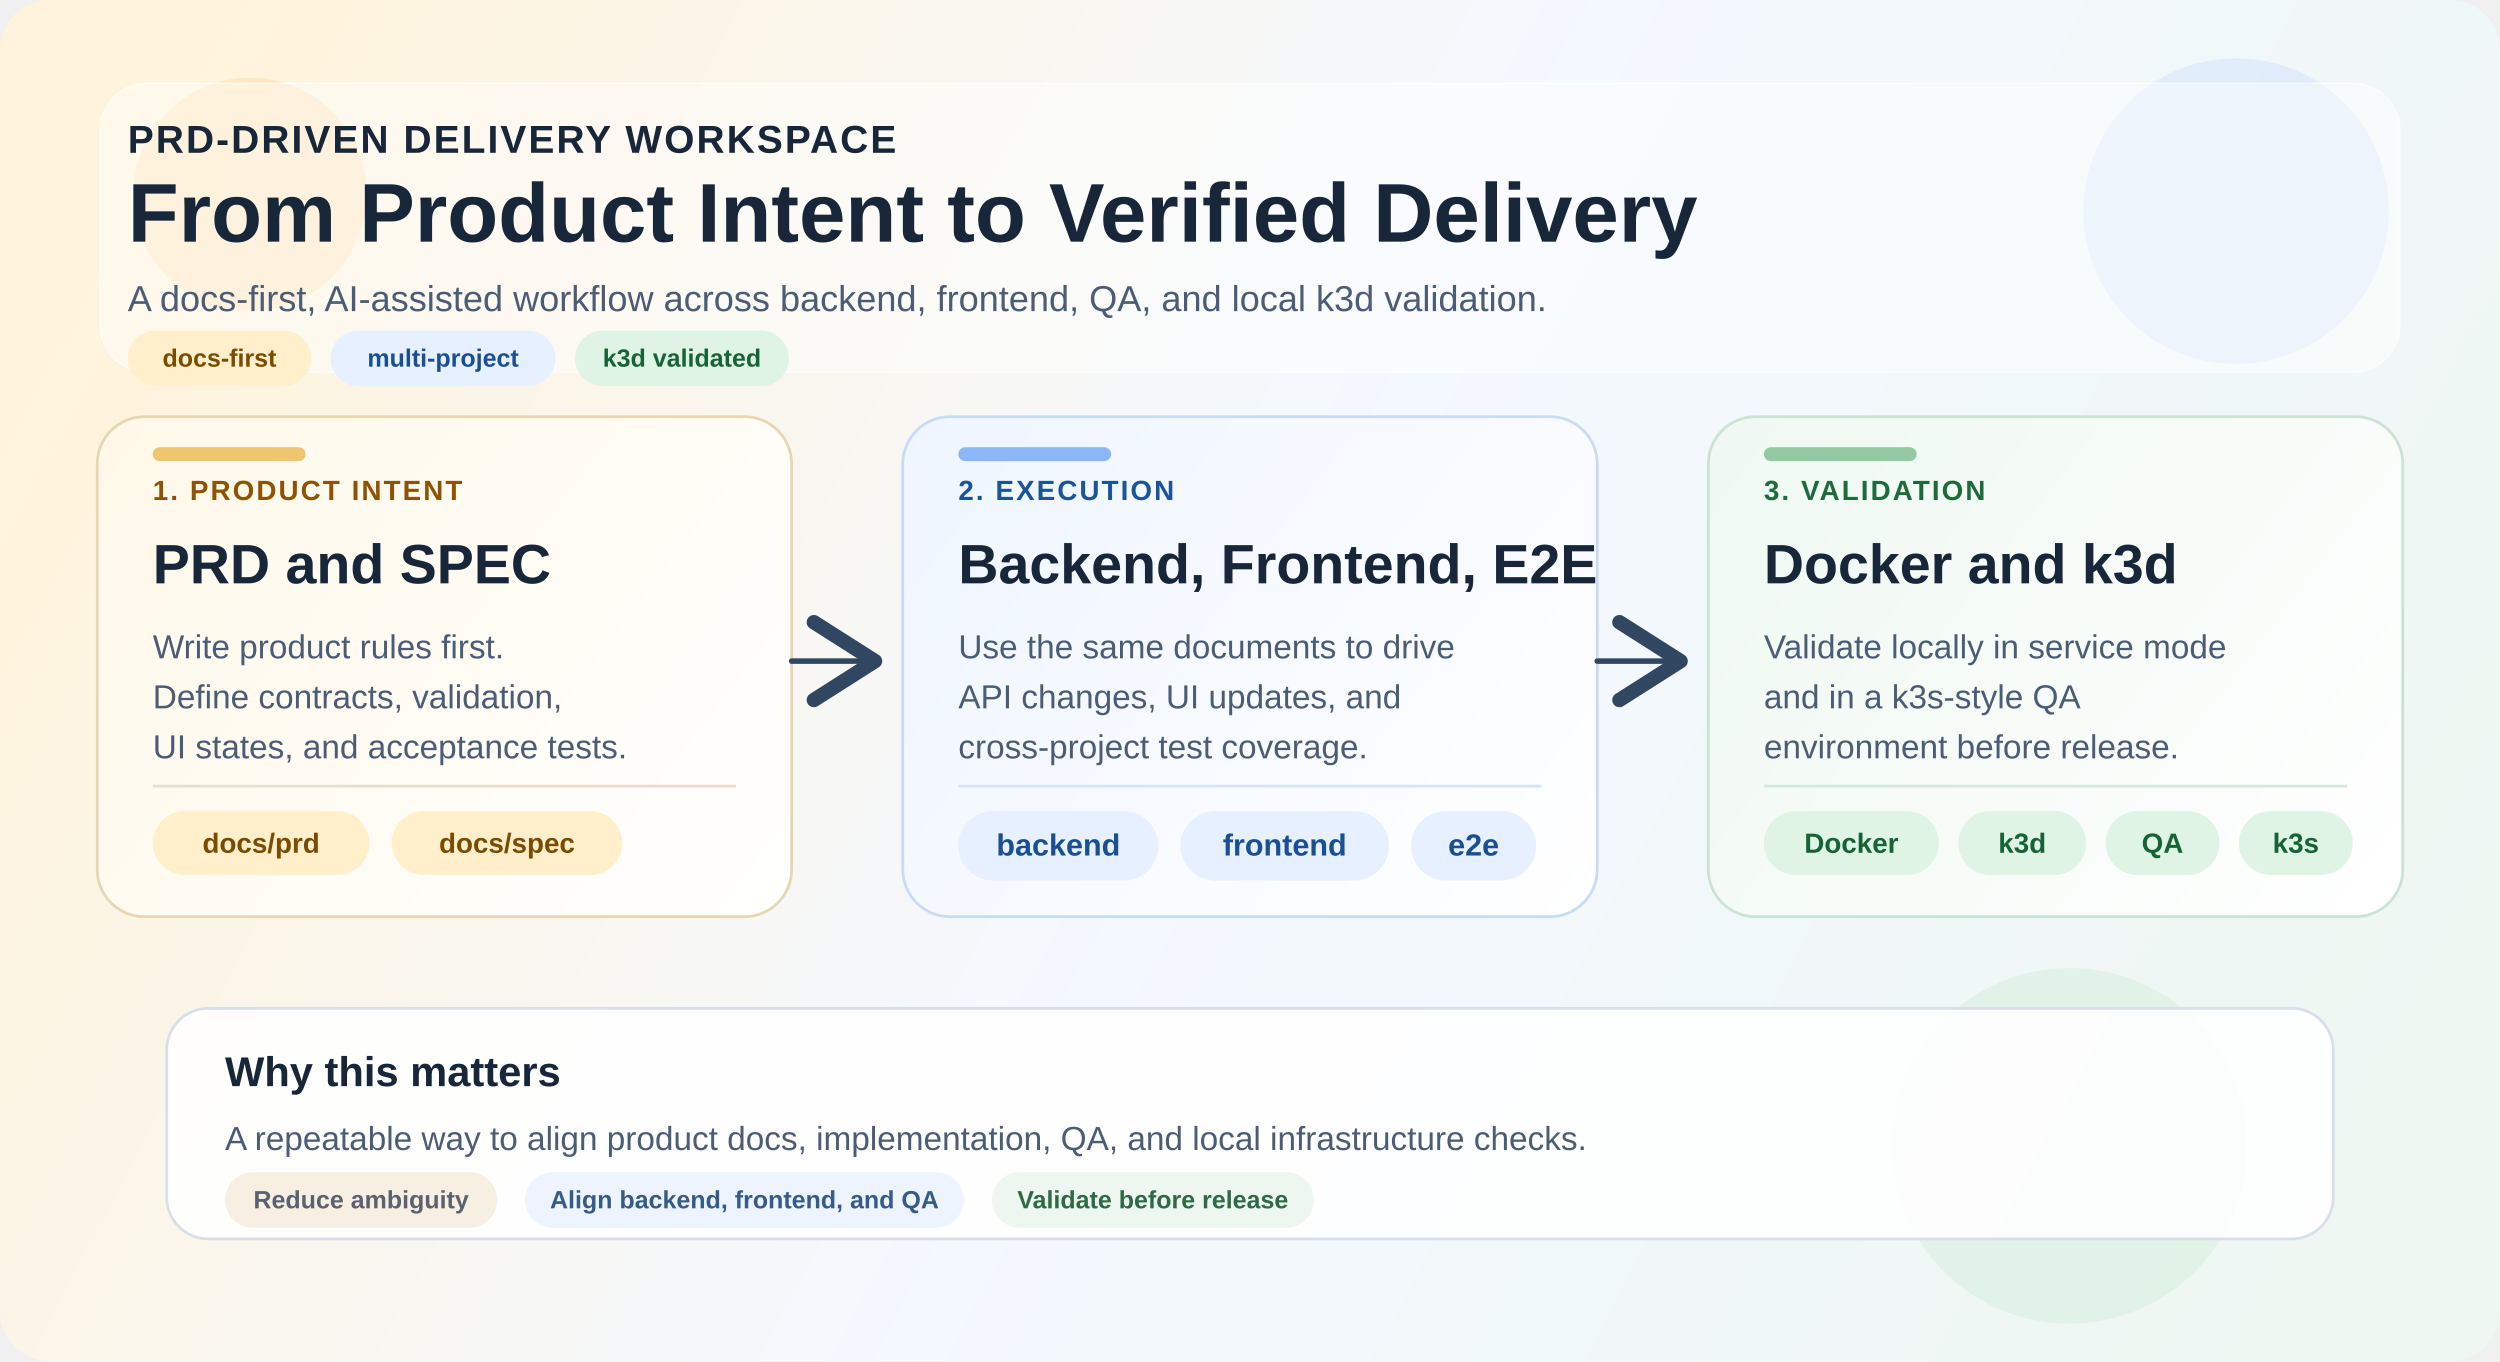
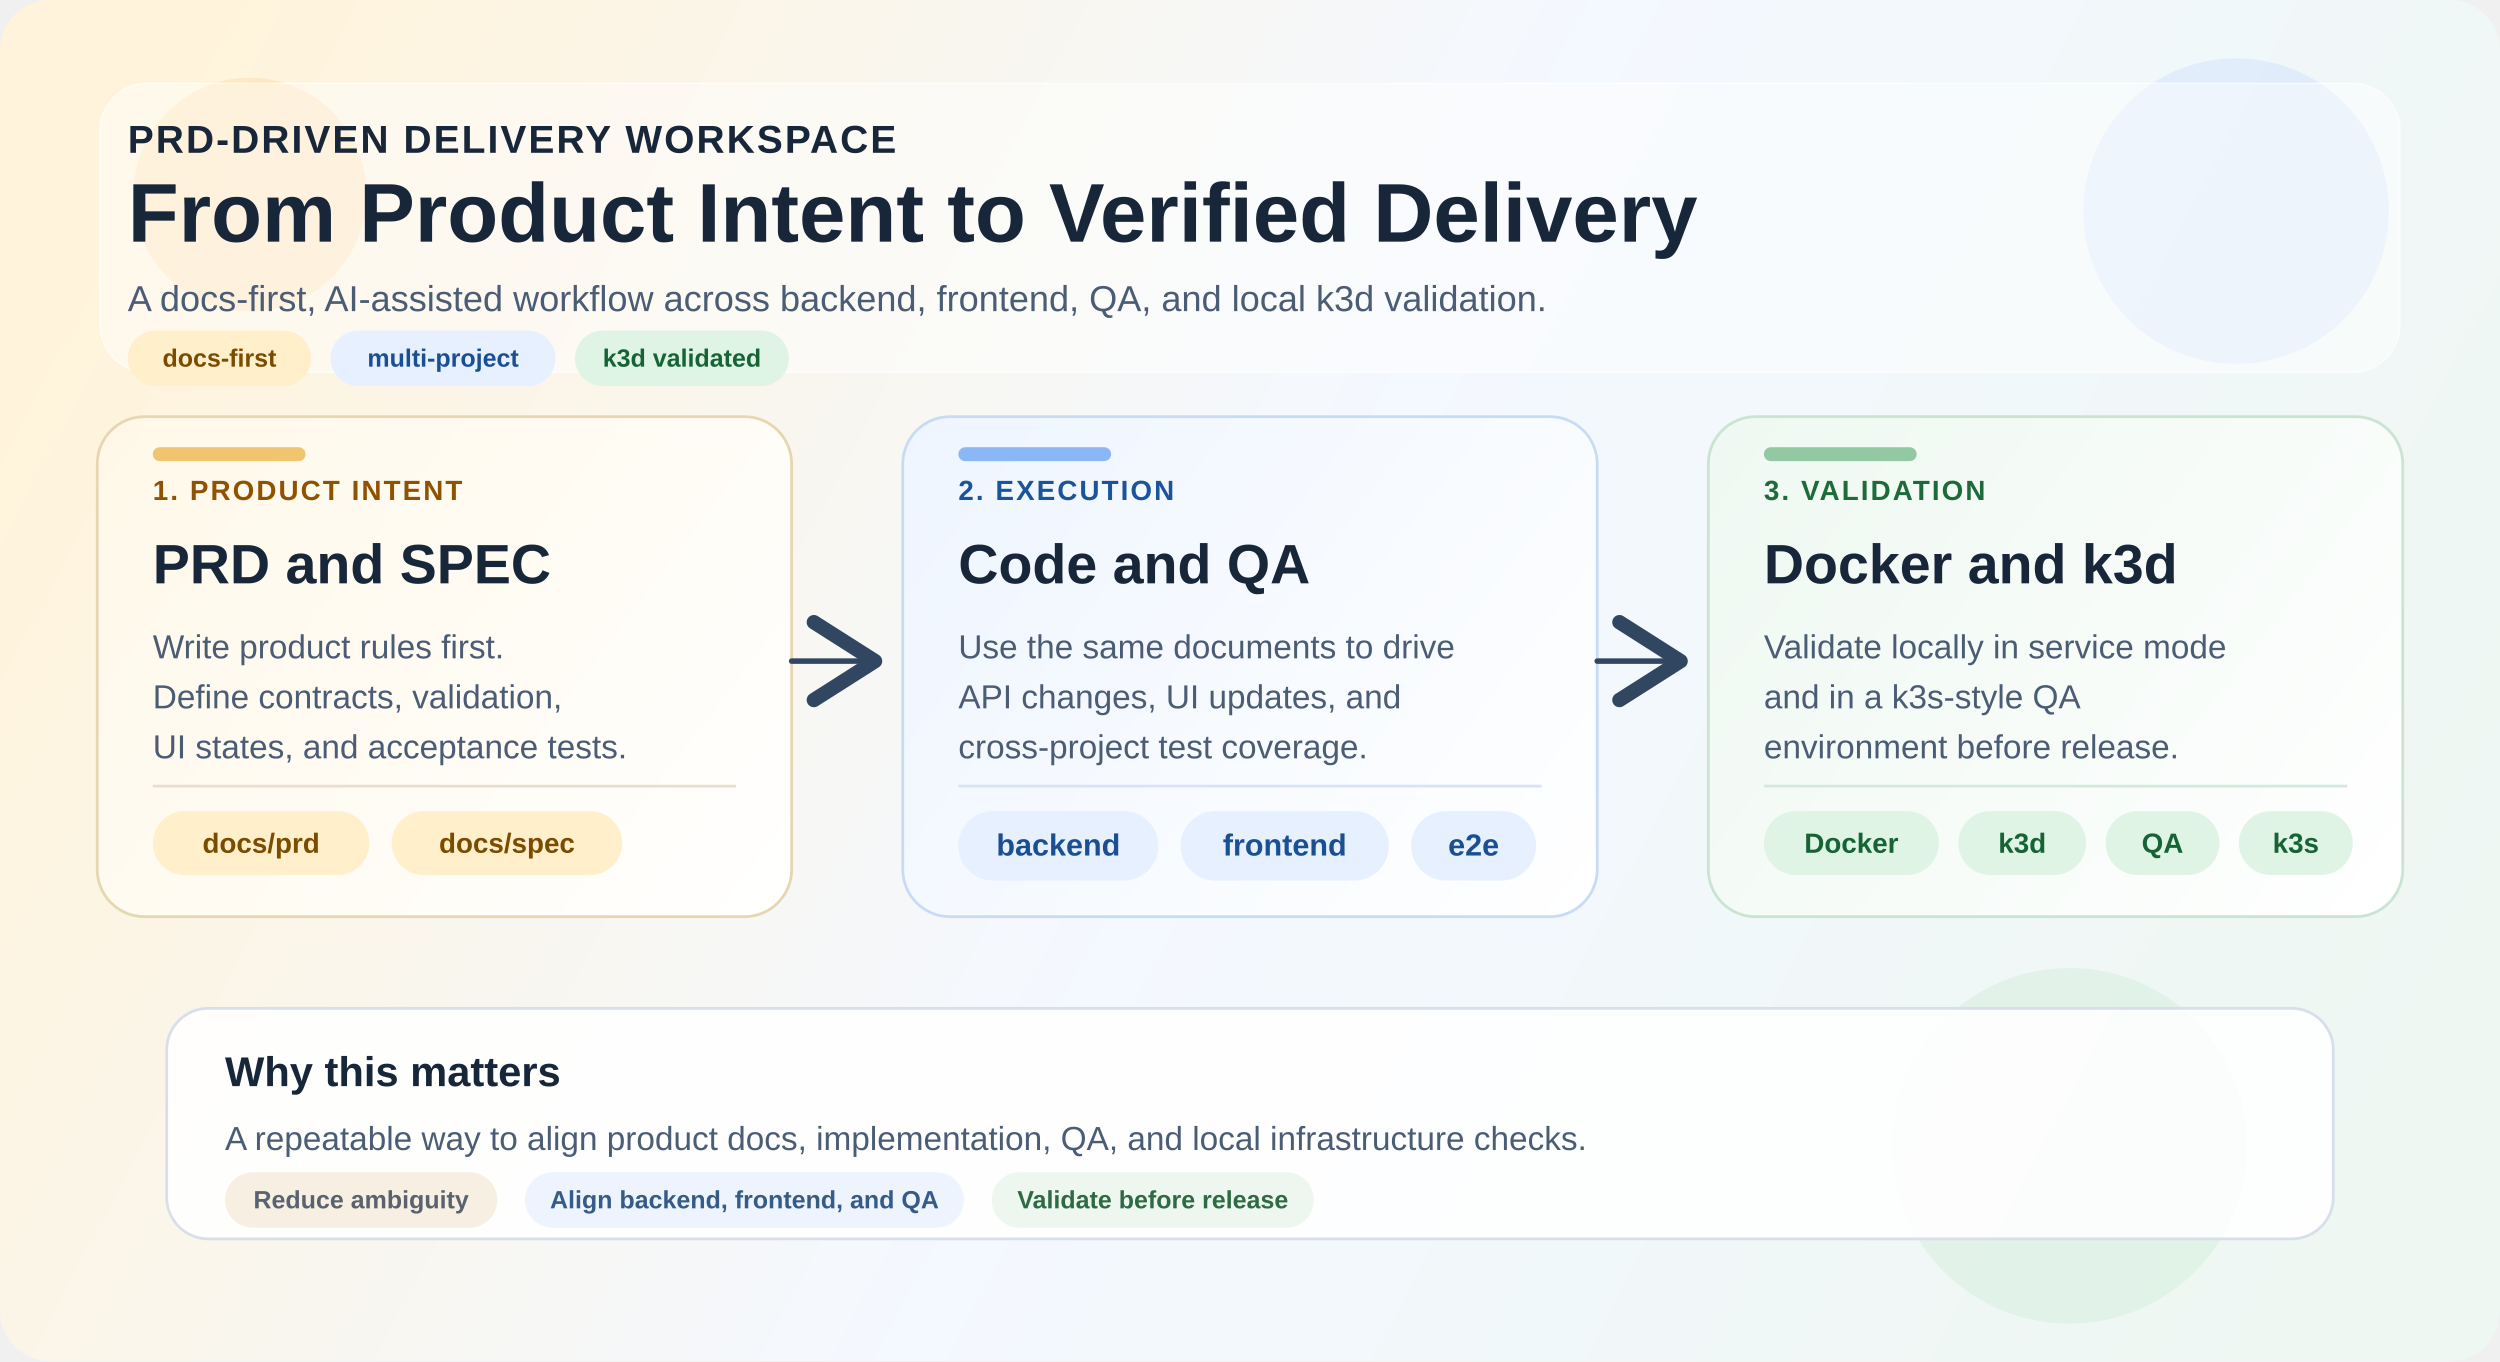
<svg xmlns="http://www.w3.org/2000/svg" width="1800" height="980" viewBox="0 0 1800 980" fill="none">
  <defs>
    <linearGradient id="bg" x1="120" y1="80" x2="1680" y2="900" gradientUnits="userSpaceOnUse">
      <stop stop-color="#FFF4DB" />
      <stop offset="0.5" stop-color="#F4F8FF" />
      <stop offset="1" stop-color="#EEF7F2" />
    </linearGradient>
    <linearGradient id="docsCard" x1="70" y1="280" x2="570" y2="660" gradientUnits="userSpaceOnUse">
      <stop stop-color="#FFF8E8" />
      <stop offset="1" stop-color="#FFFFFF" />
    </linearGradient>
    <linearGradient id="execCard" x1="650" y1="280" x2="1150" y2="660" gradientUnits="userSpaceOnUse">
      <stop stop-color="#EEF5FF" />
      <stop offset="1" stop-color="#FFFFFF" />
    </linearGradient>
    <linearGradient id="verifyCard" x1="1230" y1="280" x2="1730" y2="660" gradientUnits="userSpaceOnUse">
      <stop stop-color="#EEF8F1" />
      <stop offset="1" stop-color="#FFFFFF" />
    </linearGradient>
    <marker id="arrow" markerWidth="18" markerHeight="18" refX="13" refY="9" orient="auto">
      <path d="M2 2L13 9L2 16" stroke="#314761" stroke-width="2.6" stroke-linecap="round" stroke-linejoin="round" />
    </marker>
  </defs>
  <rect width="1800" height="980" rx="36" fill="url(#bg)" />
  <circle cx="180" cy="140" r="84" fill="#FFD7A1" fill-opacity="0.42" />
  <circle cx="1610" cy="152" r="110" fill="#B7D0FF" fill-opacity="0.28" />
  <circle cx="1490" cy="825" r="128" fill="#B6E4C1" fill-opacity="0.24" />
  <rect x="72" y="60" width="1656" height="208" rx="34" fill="#FFFFFF" fill-opacity="0.44" stroke="#FFFFFF" stroke-opacity="0.72" />
  <text x="92" y="110" fill="#18263A" font-family="Arial, Helvetica, sans-serif" font-size="28" font-weight="700" letter-spacing="1.5">PRD-DRIVEN DELIVERY WORKSPACE</text>
  <text x="92" y="174" fill="#18263A" font-family="Arial, Helvetica, sans-serif" font-size="60" font-weight="800">From Product Intent to Verified Delivery</text>
  <text x="92" y="224" fill="#4B5C75" font-family="Arial, Helvetica, sans-serif" font-size="26">A docs-first, AI-assisted workflow across backend, frontend, QA, and local k3d validation.</text>
  <rect x="92" y="238" width="132" height="40" rx="20" fill="#FFF0CB" />
  <text x="158" y="264" text-anchor="middle" fill="#7B4B00" font-family="Arial, Helvetica, sans-serif" font-size="18" font-weight="700">docs-first</text>
  <rect x="238" y="238" width="162" height="40" rx="20" fill="#E6F0FF" />
  <text x="319" y="264" text-anchor="middle" fill="#1A4F93" font-family="Arial, Helvetica, sans-serif" font-size="18" font-weight="700">multi-project</text>
  <rect x="414" y="238" width="154" height="40" rx="20" fill="#DFF4E5" />
  <text x="491" y="264" text-anchor="middle" fill="#166336" font-family="Arial, Helvetica, sans-serif" font-size="18" font-weight="700">k3d validated</text>
  <rect x="70" y="300" width="500" height="360" rx="34" fill="url(#docsCard)" stroke="#E6D6B2" stroke-width="2" />
  <rect x="650" y="300" width="500" height="360" rx="34" fill="url(#execCard)" stroke="#C8DBF6" stroke-width="2" />
  <rect x="1230" y="300" width="500" height="360" rx="34" fill="url(#verifyCard)" stroke="#CBE3D3" stroke-width="2" />
  <rect x="110" y="322" width="110" height="10" rx="5" fill="#F0C56F" />
  <rect x="690" y="322" width="110" height="10" rx="5" fill="#8CB7F7" />
  <rect x="1270" y="322" width="110" height="10" rx="5" fill="#92C9A3" />
  <text x="110" y="360" fill="#8F5200" font-family="Arial, Helvetica, sans-serif" font-size="20" font-weight="700" letter-spacing="1.5">1. PRODUCT INTENT</text>
  <text x="110" y="420" fill="#18263A" font-family="Arial, Helvetica, sans-serif" font-size="40" font-weight="800">PRD and SPEC</text>
  <text x="110" y="474" fill="#4B5C75" font-family="Arial, Helvetica, sans-serif" font-size="24">Write product rules first.</text>
  <text x="110" y="510" fill="#4B5C75" font-family="Arial, Helvetica, sans-serif" font-size="24">Define contracts, validation,</text>
  <text x="110" y="546" fill="#4B5C75" font-family="Arial, Helvetica, sans-serif" font-size="24">UI states, and acceptance tests.</text>
  <path d="M110 566H530" stroke="#E8DED0" stroke-width="2" />
  <rect x="110" y="584" width="156" height="46" rx="23" fill="#FFF0CB" />
  <text x="188" y="614" text-anchor="middle" fill="#7B4B00" font-family="Arial, Helvetica, sans-serif" font-size="20" font-weight="700">docs/prd</text>
  <rect x="282" y="584" width="166" height="46" rx="23" fill="#FFF0CB" />
  <text x="365" y="614" text-anchor="middle" fill="#7B4B00" font-family="Arial, Helvetica, sans-serif" font-size="20" font-weight="700">docs/spec</text>
  <text x="690" y="360" fill="#1A549B" font-family="Arial, Helvetica, sans-serif" font-size="20" font-weight="700" letter-spacing="1.5">2. EXECUTION</text>
-   <text x="690" y="420" fill="#18263A" font-family="Arial, Helvetica, sans-serif" font-size="40" font-weight="800">Backend, Frontend, E2E</text>
+   <text x="690" y="420" fill="#18263A" font-family="Arial, Helvetica, sans-serif" font-size="40" font-weight="800">Code and QA</text>
  <text x="690" y="474" fill="#4B5C75" font-family="Arial, Helvetica, sans-serif" font-size="24">Use the same documents to drive</text>
  <text x="690" y="510" fill="#4B5C75" font-family="Arial, Helvetica, sans-serif" font-size="24">API changes, UI updates, and</text>
  <text x="690" y="546" fill="#4B5C75" font-family="Arial, Helvetica, sans-serif" font-size="24">cross-project test coverage.</text>
  <path d="M690 566H1110" stroke="#D8E4F6" stroke-width="2" />
  <rect x="690" y="584" width="144" height="50" rx="25" fill="#E6F0FF" />
  <text x="762" y="616" text-anchor="middle" fill="#1A4F93" font-family="Arial, Helvetica, sans-serif" font-size="22" font-weight="700">backend</text>
  <rect x="850" y="584" width="150" height="50" rx="25" fill="#E6F0FF" />
  <text x="925" y="616" text-anchor="middle" fill="#1A4F93" font-family="Arial, Helvetica, sans-serif" font-size="22" font-weight="700">frontend</text>
  <rect x="1016" y="584" width="90" height="50" rx="25" fill="#E6F0FF" />
  <text x="1061" y="616" text-anchor="middle" fill="#1A4F93" font-family="Arial, Helvetica, sans-serif" font-size="22" font-weight="700">e2e</text>
  <text x="1270" y="360" fill="#1D6B3A" font-family="Arial, Helvetica, sans-serif" font-size="20" font-weight="700" letter-spacing="1.5">3. VALIDATION</text>
  <text x="1270" y="420" fill="#18263A" font-family="Arial, Helvetica, sans-serif" font-size="40" font-weight="800">Docker and k3d</text>
  <text x="1270" y="474" fill="#4B5C75" font-family="Arial, Helvetica, sans-serif" font-size="24">Validate locally in service mode</text>
  <text x="1270" y="510" fill="#4B5C75" font-family="Arial, Helvetica, sans-serif" font-size="24">and in a k3s-style QA</text>
  <text x="1270" y="546" fill="#4B5C75" font-family="Arial, Helvetica, sans-serif" font-size="24">environment before release.</text>
  <path d="M1270 566H1690" stroke="#D5E8DD" stroke-width="2" />
  <rect x="1270" y="584" width="126" height="46" rx="23" fill="#DFF4E5" />
  <text x="1333" y="614" text-anchor="middle" fill="#166336" font-family="Arial, Helvetica, sans-serif" font-size="20" font-weight="700">Docker</text>
  <rect x="1410" y="584" width="92" height="46" rx="23" fill="#DFF4E5" />
  <text x="1456" y="614" text-anchor="middle" fill="#166336" font-family="Arial, Helvetica, sans-serif" font-size="20" font-weight="700">k3d</text>
  <rect x="1516" y="584" width="82" height="46" rx="23" fill="#DFF4E5" />
  <text x="1557" y="614" text-anchor="middle" fill="#166336" font-family="Arial, Helvetica, sans-serif" font-size="20" font-weight="700">QA</text>
  <rect x="1612" y="584" width="82" height="46" rx="23" fill="#DFF4E5" />
  <text x="1653" y="614" text-anchor="middle" fill="#166336" font-family="Arial, Helvetica, sans-serif" font-size="20" font-weight="700">k3s</text>
  <path d="M570 476H630" stroke="#314761" stroke-width="4" stroke-linecap="round" marker-end="url(#arrow)" />
  <path d="M1150 476H1210" stroke="#314761" stroke-width="4" stroke-linecap="round" marker-end="url(#arrow)" />
  <rect x="120" y="726" width="1560" height="166" rx="30" fill="#FFFFFF" fill-opacity="0.88" stroke="#D8DFEA" stroke-width="2" />
  <text x="162" y="782" fill="#18263A" font-family="Arial, Helvetica, sans-serif" font-size="30" font-weight="800">Why this matters</text>
  <text x="162" y="828" fill="#4B5C75" font-family="Arial, Helvetica, sans-serif" font-size="24">A repeatable way to align product docs, implementation, QA, and local infrastructure checks.</text>
  <rect x="162" y="844" width="196" height="40" rx="20" fill="#F6EFE2" />
  <text x="260" y="870" text-anchor="middle" fill="#5A6270" font-family="Arial, Helvetica, sans-serif" font-size="18" font-weight="700">Reduce ambiguity</text>
  <rect x="378" y="844" width="316" height="40" rx="20" fill="#EEF4FD" />
  <text x="536" y="870" text-anchor="middle" fill="#365B89" font-family="Arial, Helvetica, sans-serif" font-size="18" font-weight="700">Align backend, frontend, and QA</text>
  <rect x="714" y="844" width="232" height="40" rx="20" fill="#EDF7F0" />
  <text x="830" y="870" text-anchor="middle" fill="#2E6A44" font-family="Arial, Helvetica, sans-serif" font-size="18" font-weight="700">Validate before release</text>
</svg>
